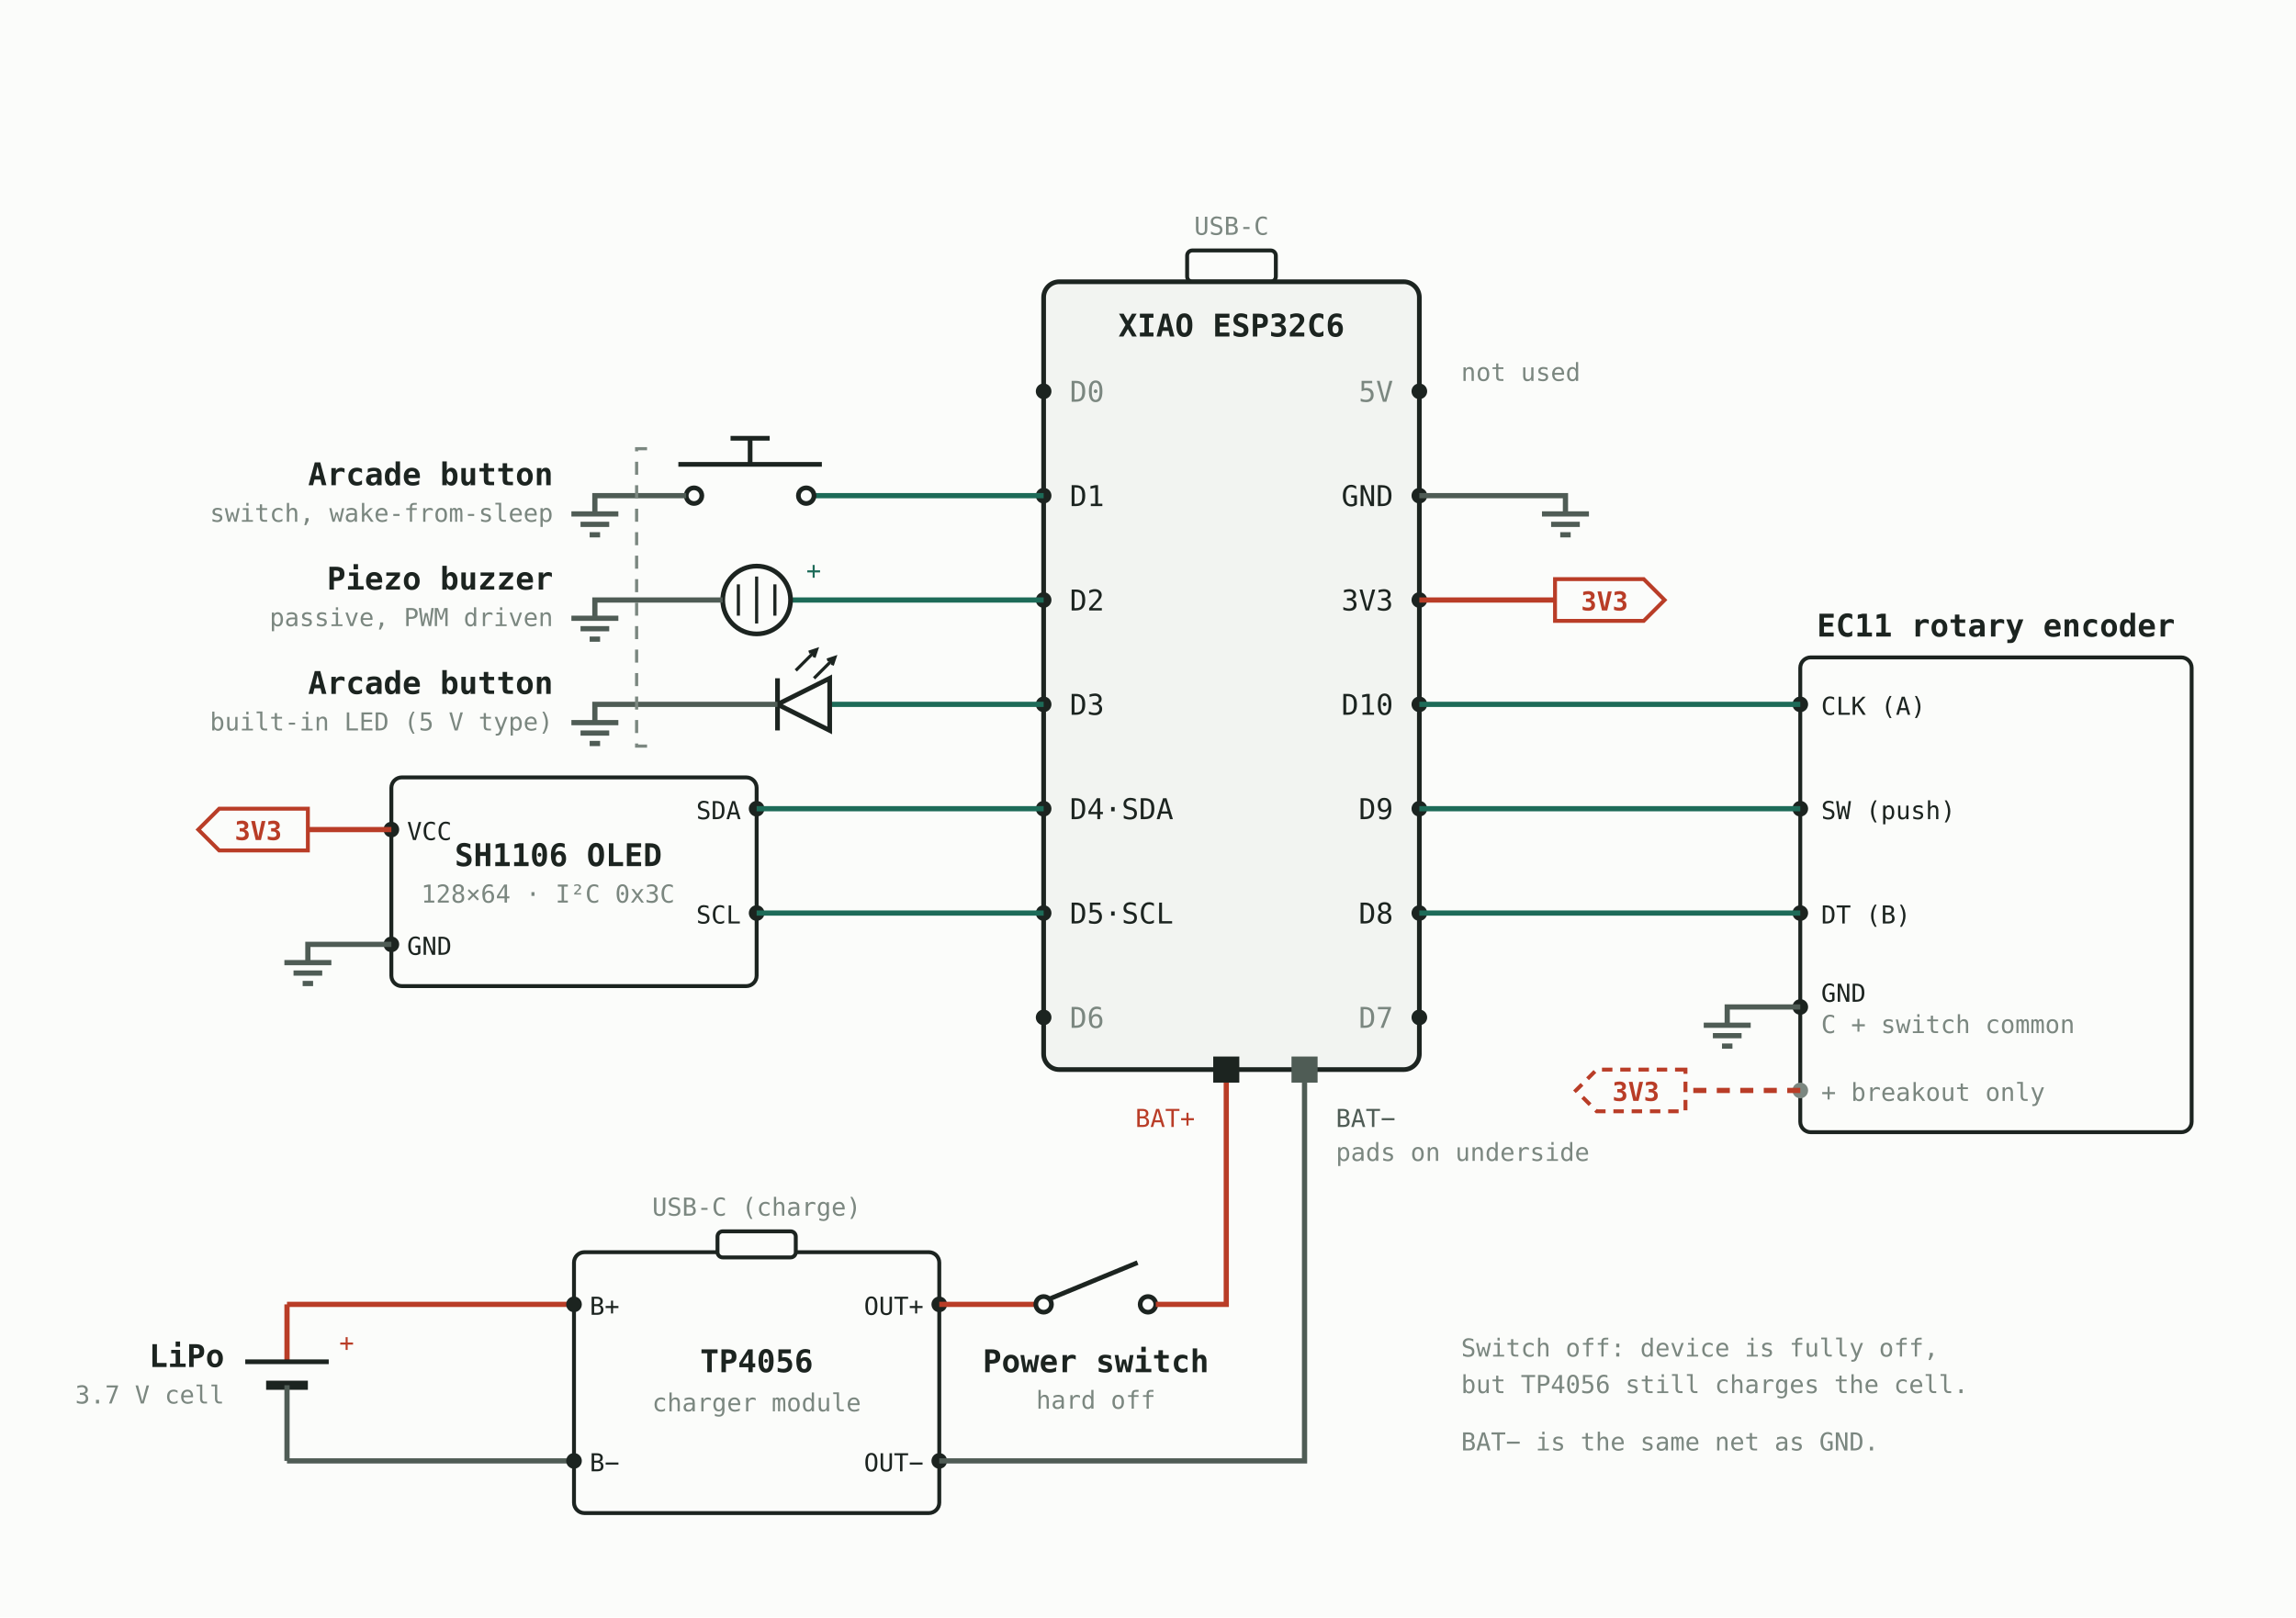
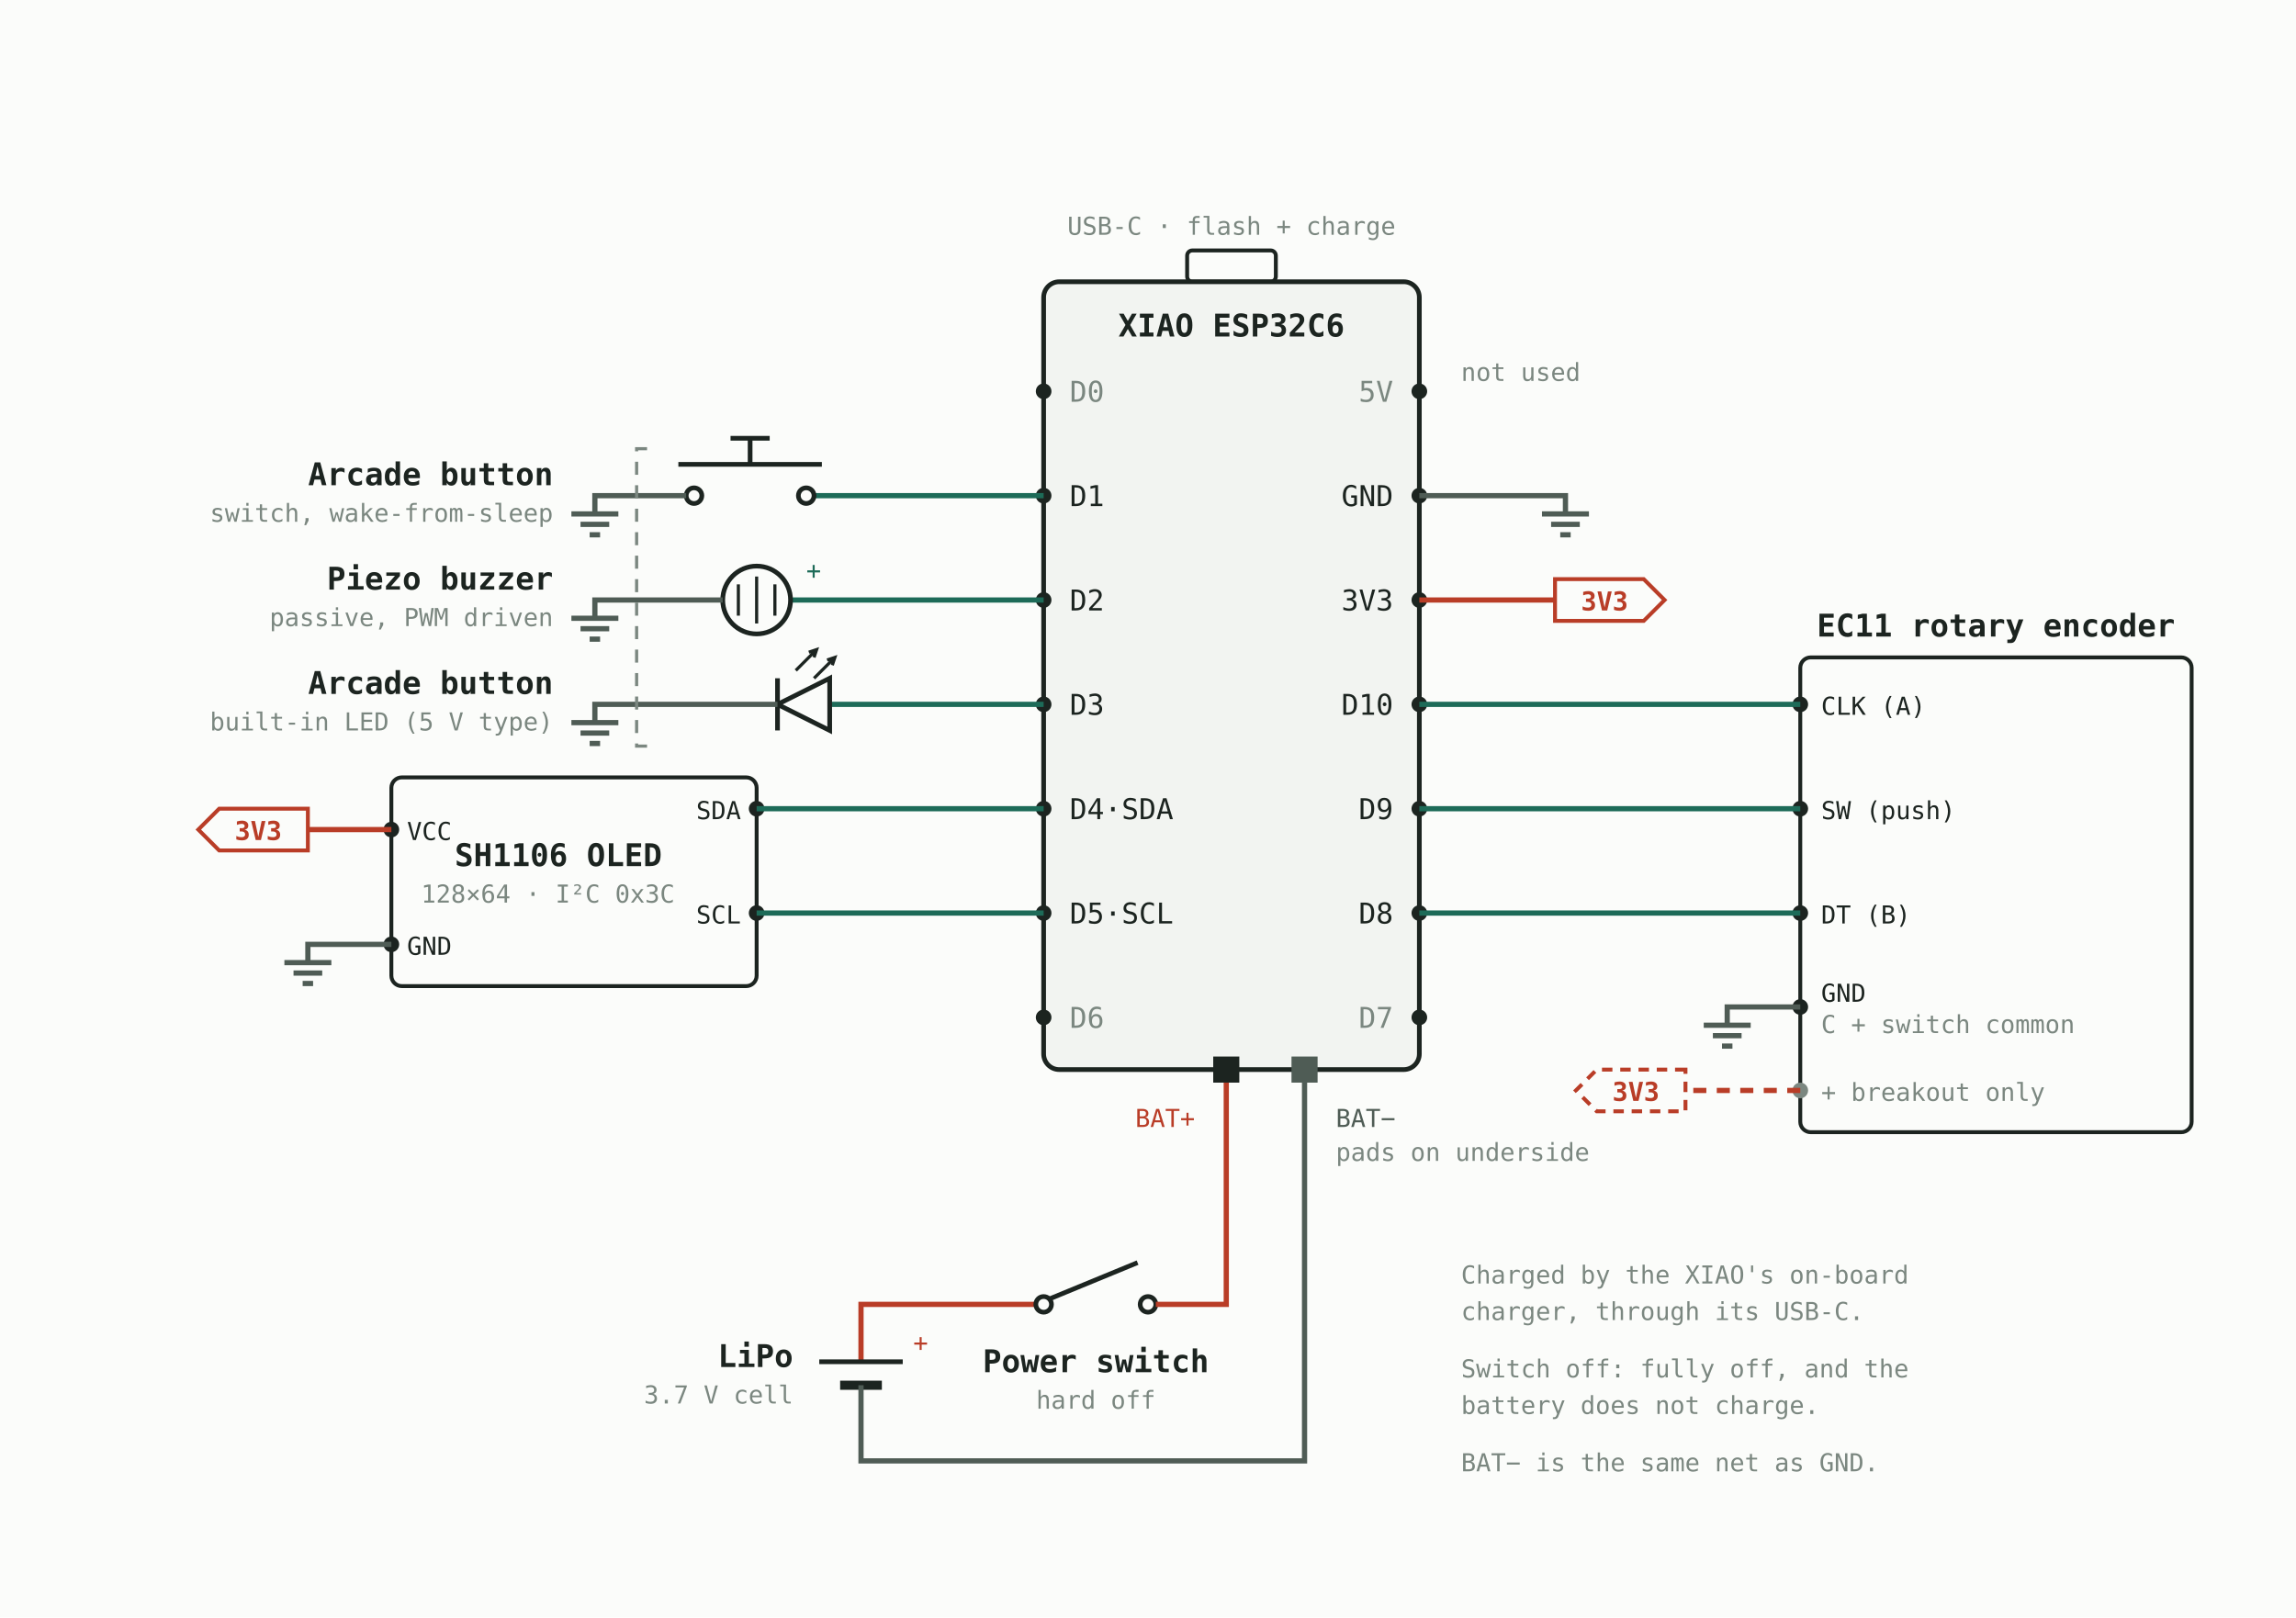
- <svg xmlns="http://www.w3.org/2000/svg" width="880" height="620" viewBox="0 0 880 620" role="img" aria-label="Schematic of the Tiger Timer: XIAO ESP32C6 connected to arcade button, piezo buzzer, SH1106 OLED, EC11 encoder, and a LiPo battery through a TP4056 charger and power switch">
+ <svg xmlns="http://www.w3.org/2000/svg" width="880" height="620" viewBox="0 0 880 620" role="img" aria-label="Schematic of the Tiger Timer: XIAO ESP32C6 connected to arcade button, piezo buzzer, SH1106 OLED, EC11 encoder, and a LiPo battery on the BAT pads through a power switch">
  <style>
text{font-family:"IBM Plex Mono",Menlo,Consolas,monospace;fill:#1c2420;font-size:11px}
.t-muted{fill:#7b8780} .t-title{font-weight:600;font-size:12px} .t-small{font-size:9.5px}
.box{fill:#fbfcfa;stroke:#1c2420;stroke-width:1.5} .mcu{fill:#f2f4f1;stroke:#1c2420;stroke-width:1.8}
.sig{stroke:#1d6b58;stroke-width:2;fill:none} .pwr{stroke:#b93d27;stroke-width:2;fill:none}
.gnd{stroke:#4f5c55;stroke-width:2;fill:none} .sym{stroke:#1c2420;stroke-width:1.8;fill:none}
.dash{stroke-dasharray:5 4} .pin{fill:#1c2420} .flag{fill:#fbfcfa;stroke:#b93d27;stroke-width:1.5}
.flag-t{fill:#b93d27;font-size:10px;font-weight:600}
</style>
  <rect width="880" height="620" fill="#fbfcfa" />
  <rect x="455" y="96" width="34" height="12" rx="2" class="box" />
-   <text x="472" y="90" text-anchor="middle" class="t-small t-muted">USB-C</text>
+   <text x="472" y="90" text-anchor="middle" class="t-small t-muted">USB-C · flash + charge</text>
  <rect x="400" y="108" width="144" height="302" rx="6" class="mcu" />
  <text x="472" y="129" text-anchor="middle" class="t-title">XIAO ESP32C6</text>
  <g>
    <circle cx="400" cy="150" r="3" class="pin" />
    <text x="410" y="154" class="t-muted">D0</text>
    <circle cx="400" cy="190" r="3" class="pin" />
    <text x="410" y="194">D1</text>
    <circle cx="400" cy="230" r="3" class="pin" />
    <text x="410" y="234">D2</text>
    <circle cx="400" cy="270" r="3" class="pin" />
    <text x="410" y="274">D3</text>
    <circle cx="400" cy="310" r="3" class="pin" />
    <text x="410" y="314">D4·SDA</text>
    <circle cx="400" cy="350" r="3" class="pin" />
    <text x="410" y="354">D5·SCL</text>
    <circle cx="400" cy="390" r="3" class="pin" />
    <text x="410" y="394" class="t-muted">D6</text>
  </g>
  <g>
    <circle cx="544" cy="150" r="3" class="pin" />
    <text x="534" y="154" text-anchor="end" class="t-muted">5V</text>
    <circle cx="544" cy="190" r="3" class="pin" />
    <text x="534" y="194" text-anchor="end">GND</text>
    <circle cx="544" cy="230" r="3" class="pin" />
    <text x="534" y="234" text-anchor="end">3V3</text>
    <circle cx="544" cy="270" r="3" class="pin" />
    <text x="534" y="274" text-anchor="end">D10</text>
    <circle cx="544" cy="310" r="3" class="pin" />
    <text x="534" y="314" text-anchor="end">D9</text>
    <circle cx="544" cy="350" r="3" class="pin" />
    <text x="534" y="354" text-anchor="end">D8</text>
    <circle cx="544" cy="390" r="3" class="pin" />
    <text x="534" y="394" text-anchor="end" class="t-muted">D7</text>
  </g>
  <rect x="465" y="405" width="10" height="10" class="pin" />
  <rect x="495" y="405" width="10" height="10" class="pin" style="fill:#4f5c55" />
  <path d="M400 190 H312" class="sig" />
  <circle cx="309" cy="190" r="3" class="sym" />
  <circle cx="266" cy="190" r="3" class="sym" />
  <path d="M260 178 H315 M287.5 178 V168 M280 168 H295" class="sym" />
  <path d="M263 190 H228 V197" class="gnd" />
  <path d="M219 197 H237 M222.5 201 H233.5 M226 205 H230" class="gnd" />
  <text x="212" y="186" text-anchor="end" class="t-title">Arcade button</text>
  <text x="212" y="200" text-anchor="end" class="t-small t-muted">switch, wake-from-sleep</text>
  <path d="M400 230 H303" class="sig" />
  <circle cx="290" cy="230" r="13" class="sym" />
  <path d="M283 224 V236 M290 221 V239 M297 224 V236" class="sym" style="stroke-width:1.2" />
  <text x="309" y="222" class="t-small" style="fill:#1d6b58">+</text>
  <path d="M277 230 H228 V237" class="gnd" />
  <path d="M219 237 H237 M222.5 241 H233.5 M226 245 H230" class="gnd" />
  <text x="212" y="226" text-anchor="end" class="t-title">Piezo buzzer</text>
  <text x="212" y="240" text-anchor="end" class="t-small t-muted">passive, PWM driven</text>
  <path d="M400 270 H318" class="sig" />
  <path d="M318 260 V280 L298 270 Z" class="sym" style="fill:#fbfcfa" />
  <path d="M298 260 V280" class="sym" />
  <path d="M305 257 L313 249 M310 250 L313 249 L312 252 M312 260 L320 252 M317 253 L320 252 L319 255" class="sym" style="stroke-width:1.2" />
  <path d="M298 270 H228 V277" class="gnd" />
  <path d="M219 277 H237 M222.5 281 H233.5 M226 285 H230" class="gnd" />
  <text x="212" y="266" text-anchor="end" class="t-title">Arcade button</text>
  <text x="212" y="280" text-anchor="end" class="t-small t-muted">built-in LED (5 V type)</text>
  <path d="M248 172 H244 V286 H248" class="sym dash" style="stroke:#7b8780;stroke-width:1.2" />
  <rect x="150" y="298" width="140" height="80" rx="4" class="box" />
  <text x="214" y="332" text-anchor="middle" class="t-title">SH1106 OLED</text>
  <text x="210" y="346" text-anchor="middle" class="t-small t-muted">128×64 · I²C 0x3C</text>
  <circle cx="290" cy="310" r="3" class="pin" />
  <text x="284" y="314" text-anchor="end" class="t-small">SDA</text>
  <circle cx="290" cy="350" r="3" class="pin" />
  <text x="284" y="354" text-anchor="end" class="t-small">SCL</text>
  <circle cx="150" cy="318" r="3" class="pin" />
  <text x="156" y="322" class="t-small">VCC</text>
  <circle cx="150" cy="362" r="3" class="pin" />
  <text x="156" y="366" class="t-small">GND</text>
  <path d="M290 310 H400" class="sig" />
  <path d="M290 350 H400" class="sig" />
  <path d="M150 318 H118" class="pwr" />
  <polygon points="118,310 84,310 76,318 84,326 118,326" class="flag" />
  <text x="99" y="322" text-anchor="middle" class="flag-t">3V3</text>
  <path d="M150 362 H118 V369" class="gnd" />
  <path d="M109 369 H127 M112.5 373 H123.5 M116 377 H120" class="gnd" />
  <path d="M544 190 H600 V197" class="gnd" />
  <path d="M591 197 H609 M594.5 201 H605.5 M598 205 H602" class="gnd" />
  <path d="M544 230 H596" class="pwr" />
  <polygon points="596,222 630,222 638,230 630,238 596,238" class="flag" />
  <text x="615" y="234" text-anchor="middle" class="flag-t">3V3</text>
  <text x="560" y="146" class="t-small t-muted">not used</text>
  <rect x="690" y="252" width="150" height="182" rx="4" class="box" />
  <text x="765" y="244" text-anchor="middle" class="t-title">EC11 rotary encoder</text>
  <circle cx="690" cy="270" r="3" class="pin" />
  <text x="698" y="274" class="t-small">CLK  (A)</text>
  <circle cx="690" cy="310" r="3" class="pin" />
  <text x="698" y="314" class="t-small">SW   (push)</text>
  <circle cx="690" cy="350" r="3" class="pin" />
  <text x="698" y="354" class="t-small">DT   (B)</text>
  <circle cx="690" cy="386" r="3" class="pin" />
  <text x="698" y="384" class="t-small">GND</text>
  <text x="698" y="396" class="t-small t-muted">C + switch common</text>
  <circle cx="690" cy="418" r="3" class="pin" style="fill:#7b8780" />
  <text x="698" y="422" class="t-small t-muted">+  breakout only</text>
  <path d="M544 270 H690" class="sig" />
  <path d="M544 310 H690" class="sig" />
  <path d="M544 350 H690" class="sig" />
  <path d="M690 386 H662 V393" class="gnd" />
  <path d="M653 393 H671 M656.5 397 H667.5 M660 401 H664" class="gnd" />
  <path d="M690 418 H646" class="pwr dash" />
  <polygon points="646,410 612,410 604,418 612,426 646,426" class="flag" style="stroke-dasharray:4 3" />
  <text x="627" y="422" text-anchor="middle" class="flag-t">3V3</text>
  <text x="458" y="432" text-anchor="end" class="t-small" style="fill:#b93d27">BAT+</text>
  <text x="512" y="432" class="t-small" style="fill:#4f5c55">BAT−</text>
  <text x="512" y="445" class="t-small t-muted">pads on underside</text>
-   <path d="M110 500 V522" class="pwr" />
-   <path d="M94 522 H126" class="sym" />
-   <path d="M102 531 H118" class="sym" style="stroke-width:3.5" />
-   <path d="M110 531 V560" class="gnd" />
-   <text x="130" y="518" class="t-small" style="fill:#b93d27">+</text>
-   <text x="86" y="524" text-anchor="end" class="t-title">LiPo</text>
-   <text x="86" y="538" text-anchor="end" class="t-small t-muted">3.7 V cell</text>
-   <path d="M110 500 H220" class="pwr" />
-   <path d="M110 560 H220" class="gnd" />
-   <rect x="220" y="480" width="140" height="100" rx="4" class="box" />
-   <rect x="275" y="472" width="30" height="10" rx="2" class="box" />
-   <text x="290" y="466" text-anchor="middle" class="t-small t-muted">USB-C (charge)</text>
-   <text x="290" y="526" text-anchor="middle" class="t-title">TP4056</text>
-   <text x="290" y="541" text-anchor="middle" class="t-small t-muted">charger module</text>
-   <circle cx="220" cy="500" r="3" class="pin" />
-   <text x="226" y="504" class="t-small">B+</text>
-   <circle cx="220" cy="560" r="3" class="pin" />
-   <text x="226" y="564" class="t-small">B−</text>
-   <circle cx="360" cy="500" r="3" class="pin" />
-   <text x="354" y="504" text-anchor="end" class="t-small">OUT+</text>
-   <circle cx="360" cy="560" r="3" class="pin" />
-   <text x="354" y="564" text-anchor="end" class="t-small">OUT−</text>
-   <path d="M360 500 H397" class="pwr" />
+   <path d="M330 522 V500 H397" class="pwr" />
+   <path d="M314 522 H346" class="sym" />
+   <path d="M322 531 H338" class="sym" style="stroke-width:3.5" />
+   <path d="M330 531 V560 H500 V415" class="gnd" />
+   <text x="350" y="518" class="t-small" style="fill:#b93d27">+</text>
+   <text x="304" y="524" text-anchor="end" class="t-title">LiPo</text>
+   <text x="304" y="538" text-anchor="end" class="t-small t-muted">3.7 V cell</text>
  <circle cx="400" cy="500" r="3" class="sym" />
  <circle cx="440" cy="500" r="3" class="sym" />
  <path d="M402 498 L436 484" class="sym" />
  <text x="420" y="526" text-anchor="middle" class="t-title">Power switch</text>
  <text x="420" y="540" text-anchor="middle" class="t-small t-muted">hard off</text>
  <path d="M443 500 H470 V415" class="pwr" />
-   <path d="M360 560 H500 V415" class="gnd" />
-   <text x="560" y="520" class="t-small t-muted">Switch off: device is fully off,</text>
-   <text x="560" y="534" class="t-small t-muted">but TP4056 still charges the cell.</text>
-   <text x="560" y="556" class="t-small t-muted">BAT− is the same net as GND.</text>
+   <text x="560" y="492" class="t-small t-muted">Charged by the XIAO's on-board</text>
+   <text x="560" y="506" class="t-small t-muted">charger, through its USB-C.</text>
+   <text x="560" y="528" class="t-small t-muted">Switch off: fully off, and the</text>
+   <text x="560" y="542" class="t-small t-muted">battery does not charge.</text>
+   <text x="560" y="564" class="t-small t-muted">BAT− is the same net as GND.</text>
</svg>
